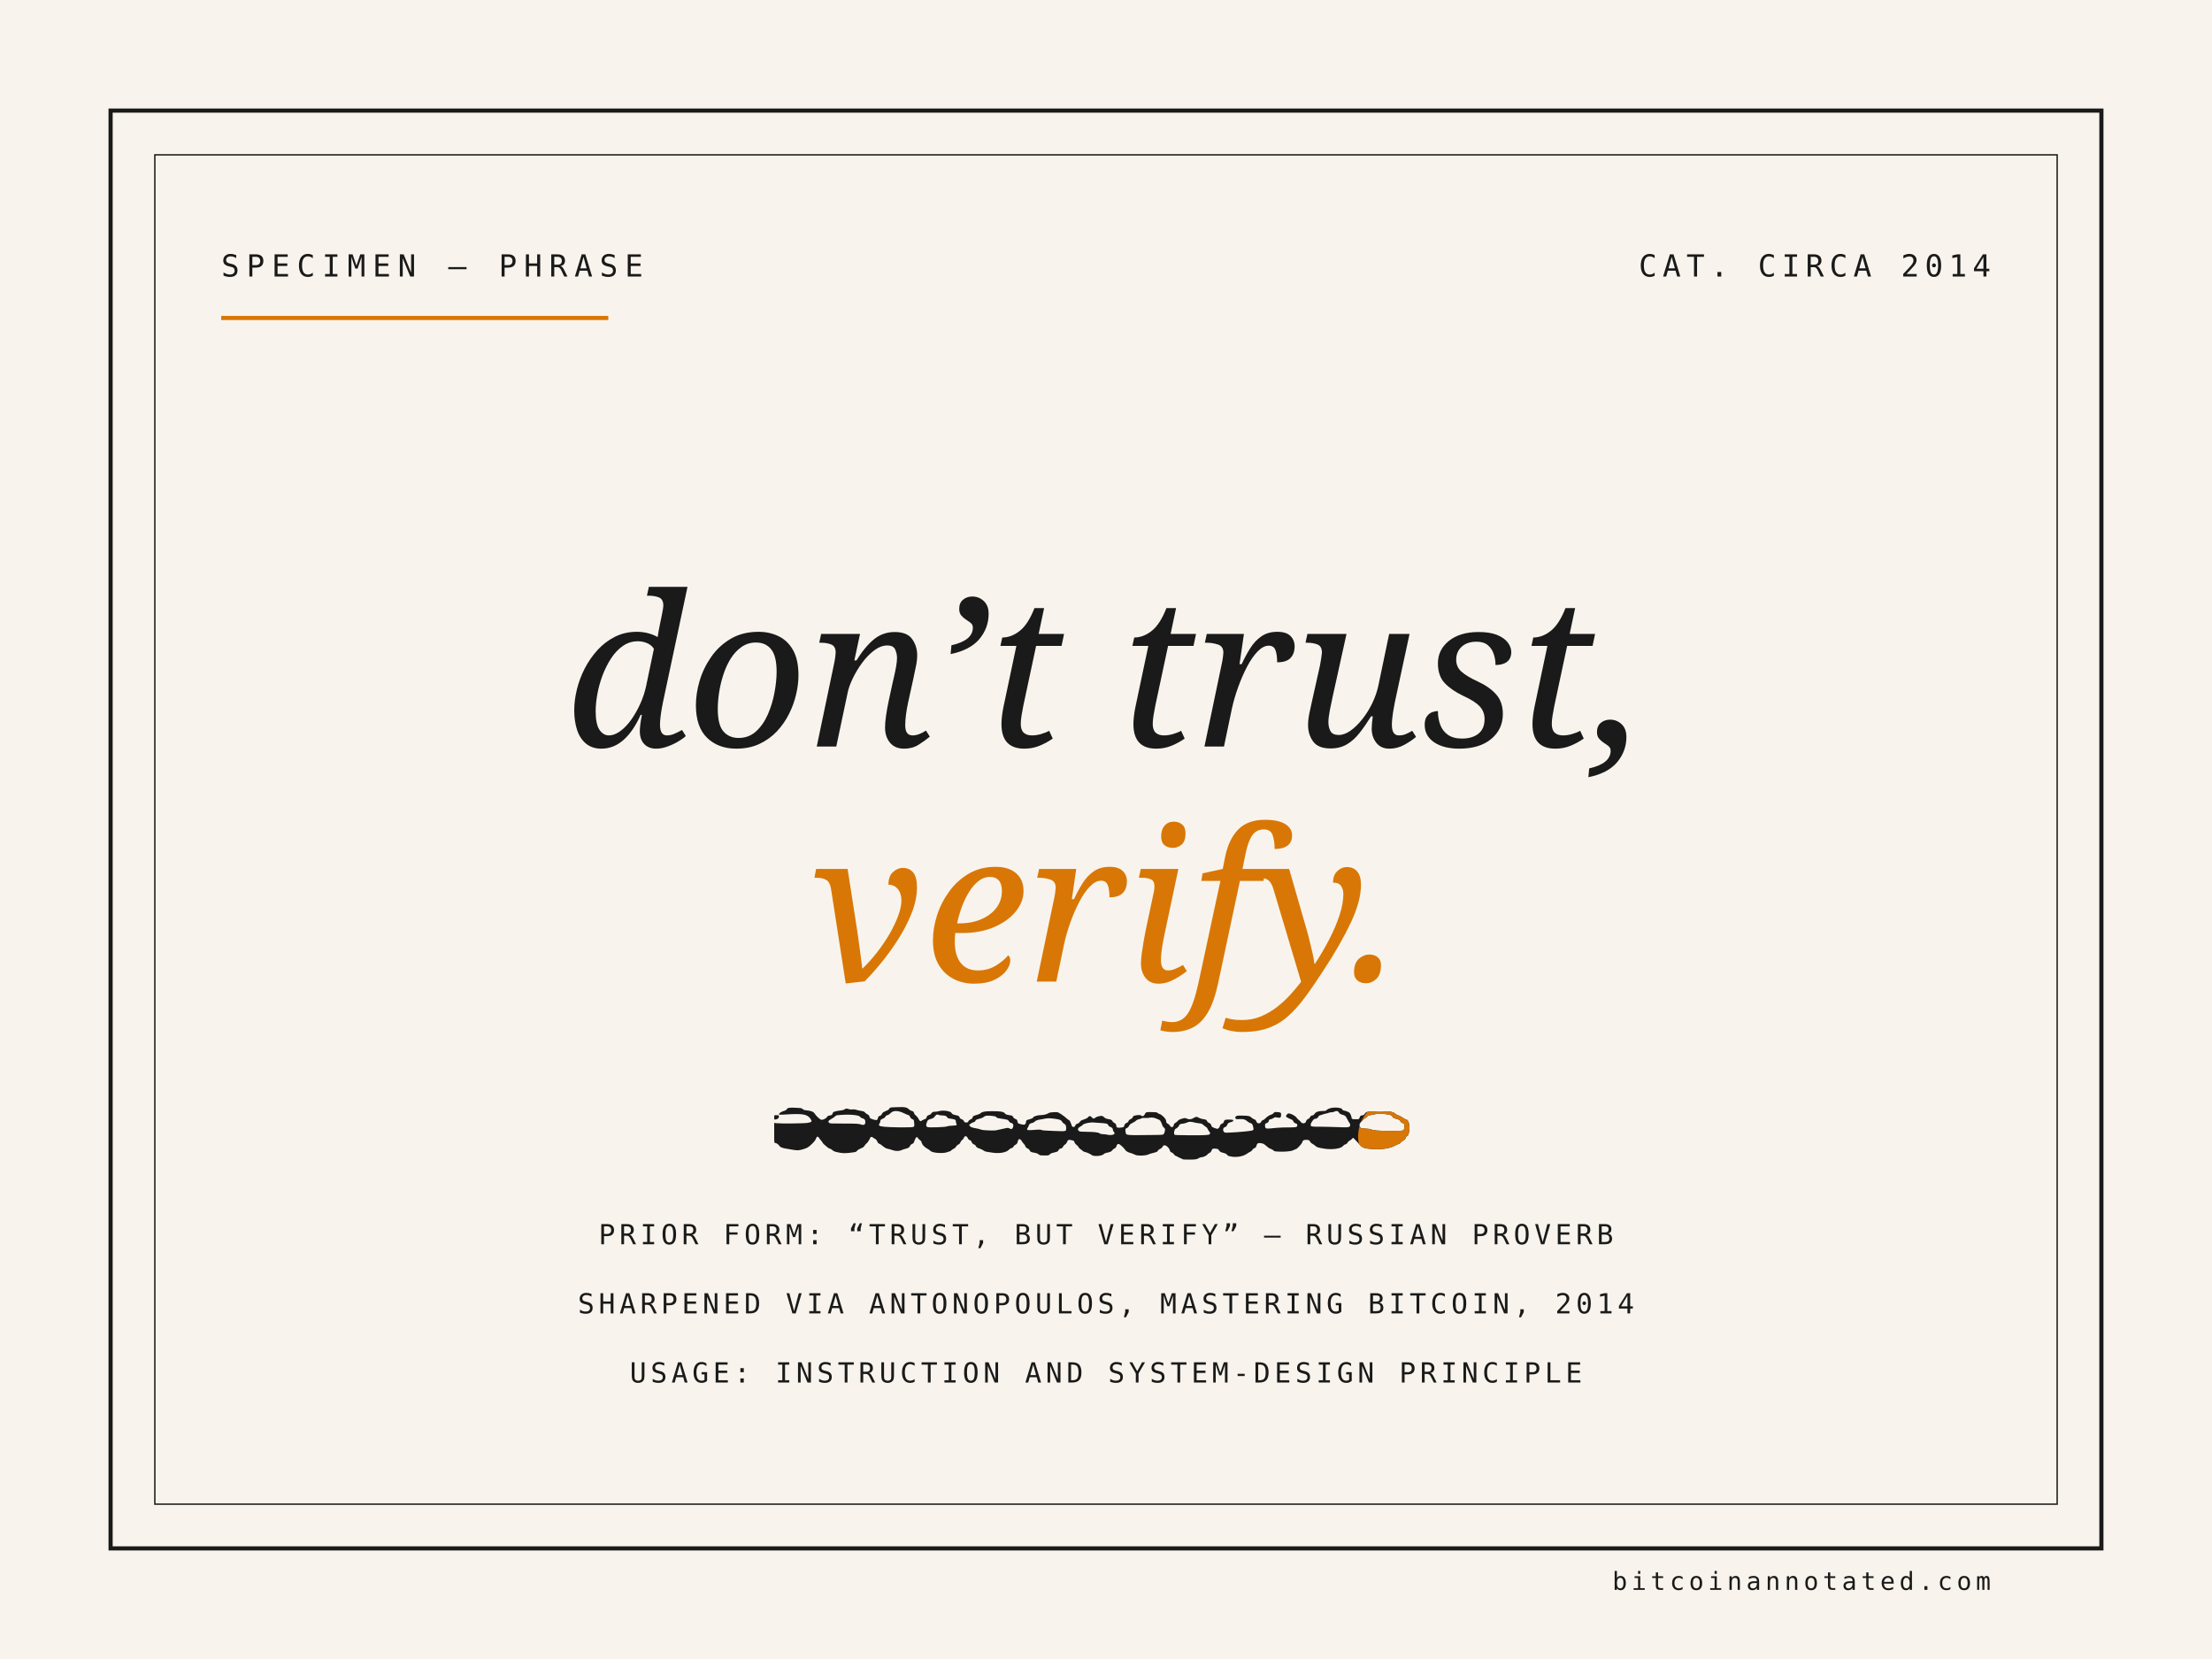
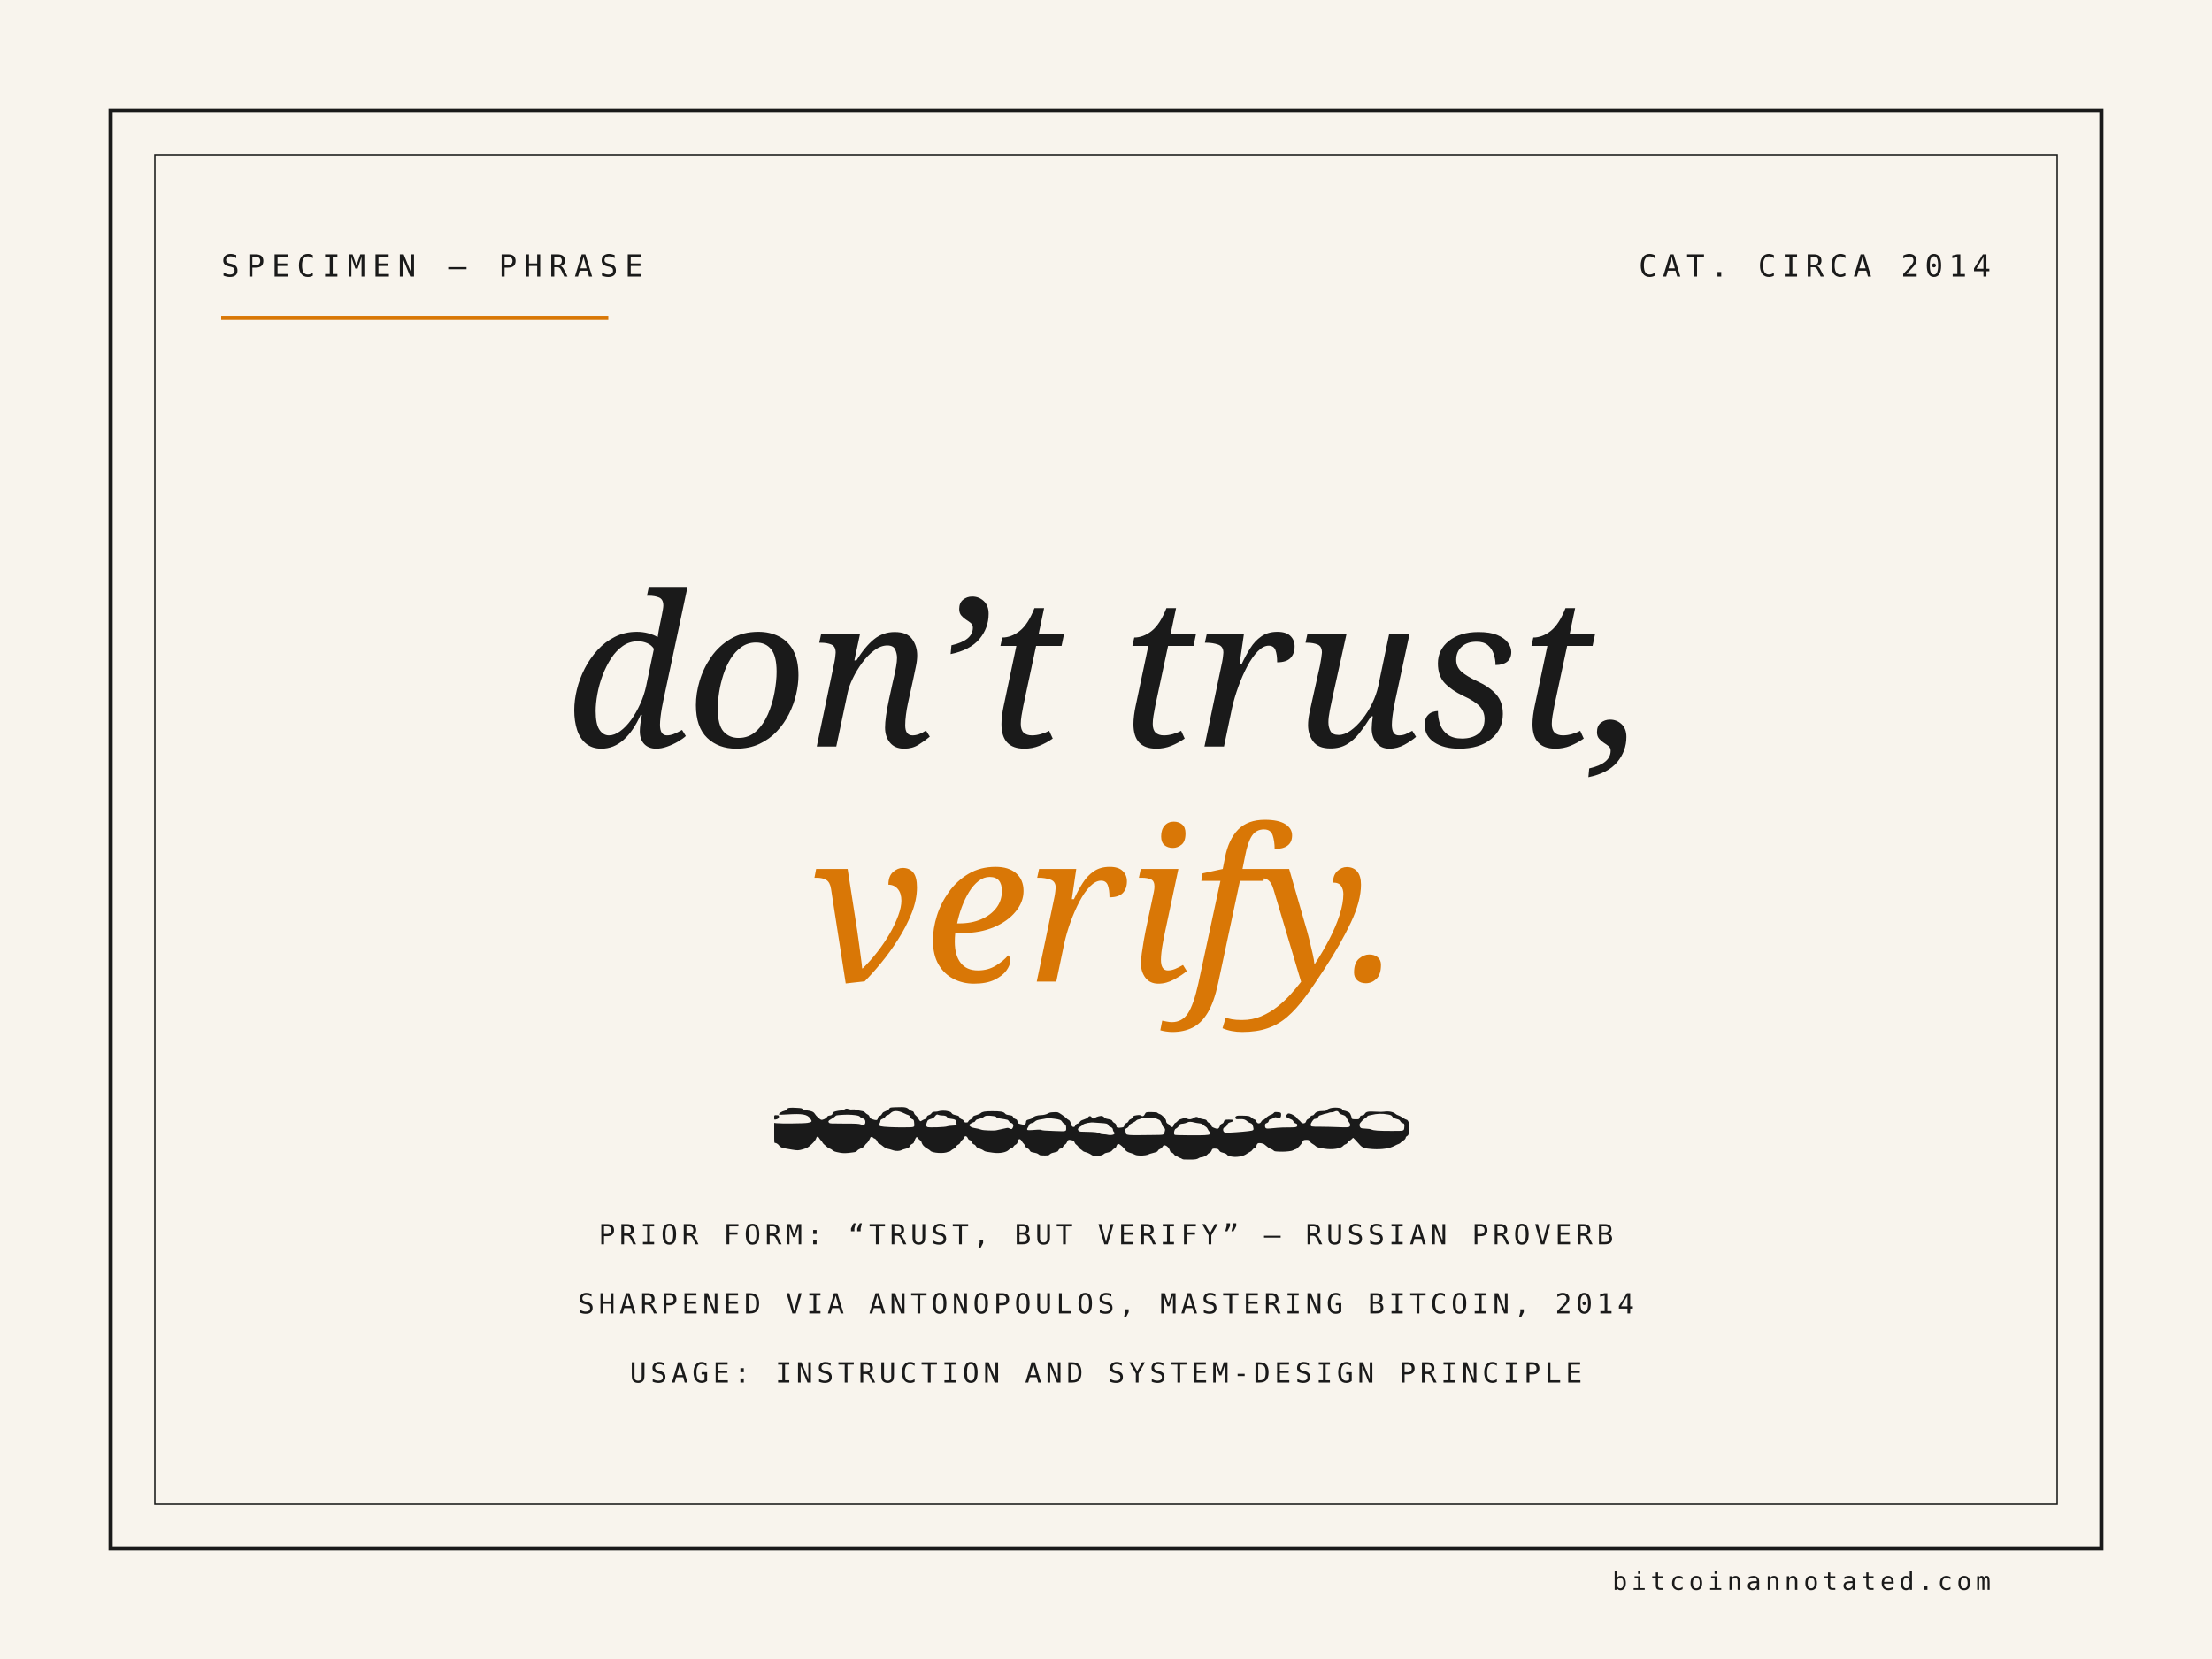
<svg xmlns="http://www.w3.org/2000/svg" viewBox="0 0 800 600" width="800" height="600">
-   <defs>
-     <clipPath id="bachain1" clipPathUnits="userSpaceOnUse">
-       <path transform="translate(0,276) scale(0.1,-0.1)" d="M3557 2151 c-179 -6 -179 -6 -203 -36 -13 -16 -24 -33 -24 -36 0 -4 -37 -22 -82 -40 -61 -25 -86 -41 -97 -62 -30 -54 -51 -75 -82 -82 -30 -7 -42 -24 -54 -78 -10 -48 -46 -53 -143 -21 -70 23 -83 31 -89 53 -11 49 -32 78 -65 91 -18 7 -49 30 -68 51 -33 36 -41 39 -135 55 -55 9 -116 23 -135 31 -25 10 -53 13 -100 8 -47 -4 -78 -1 -109 10 -60 21 -84 19 -126 -9 -26 -18 -55 -26 -113 -31 -95 -8 -198 -33 -214 -53 -7 -8 -17 -29 -23 -46 -10 -32 -27 -40 -98 -51 -30 -5 -43 -14 -58 -39 -25 -44 -125 -91 -170 -81 -38 9 -151 113 -185 171 -35 59 -100 88 -228 101 -86 9 -101 14 -127 39 -28 27 -35 28 -167 36 -207 13 -269 4 -294 -38 -12 -20 -31 -37 -47 -40 -112 -27 -207 -92 -177 -121 3 -4 104 0 224 7 456 29 595 4 682 -119 63 -89 53 -105 -80 -127 -104 -18 -785 -24 -907 -9 l-63 8 0 -292 c0 -291 0 -291 28 -291 35 0 101 -46 121 -84 18 -32 81 -62 160 -75 31 -6 124 -21 206 -36 166 -28 193 -27 325 11 122 36 158 58 257 154 80 76 113 124 136 193 12 32 54 21 76 -20 10 -21 33 -51 51 -68 17 -16 37 -44 45 -61 7 -17 27 -41 45 -55 17 -13 54 -45 81 -70 31 -30 62 -49 84 -53 19 -4 54 -24 79 -45 46 -40 74 -49 224 -77 100 -18 188 -16 371 10 89 12 96 15 125 49 21 24 57 46 110 69 69 29 82 39 111 83 17 28 43 56 56 63 23 13 91 116 103 159 12 38 63 38 95 -1 7 -9 19 -16 26 -16 25 0 74 -51 90 -95 14 -36 25 -47 58 -60 22 -9 62 -36 89 -60 51 -45 122 -85 152 -85 10 0 39 -7 65 -15 25 -8 73 -23 106 -34 73 -23 181 -19 235 10 19 10 53 23 75 28 121 30 147 44 167 89 16 34 29 47 63 62 33 14 46 26 51 47 4 15 20 56 36 90 33 74 55 81 88 29 11 -19 36 -44 55 -55 21 -12 37 -31 41 -48 20 -87 85 -157 195 -214 22 -11 52 -34 67 -50 59 -66 406 -86 511 -30 11 6 29 11 41 11 11 0 33 12 48 28 14 15 49 38 77 52 35 17 56 37 72 64 14 27 36 47 64 60 33 15 46 29 61 65 11 29 32 54 52 68 20 13 39 36 45 56 25 73 85 70 119 -6 15 -34 27 -45 53 -53 26 -7 39 -19 54 -51 26 -53 38 -65 78 -79 21 -7 38 -24 52 -49 16 -31 30 -42 70 -55 66 -22 134 -56 165 -81 15 -12 54 -24 95 -30 39 -6 108 -16 155 -23 196 -30 399 6 470 83 22 25 51 43 78 50 33 9 46 20 59 45 10 21 31 41 58 54 41 20 56 41 69 105 18 80 70 78 116 -5 14 -24 40 -58 57 -74 18 -16 38 -47 45 -69 11 -33 21 -44 60 -63 35 -16 53 -33 68 -62 21 -42 34 -48 154 -69 33 -6 69 -18 80 -26 12 -8 32 -23 45 -32 21 -15 46 -18 147 -18 123 0 123 0 156 32 19 18 49 35 68 39 19 3 53 12 75 19 22 8 52 16 68 20 19 4 32 17 45 42 14 31 25 40 65 51 41 12 51 19 68 56 13 26 34 49 57 61 26 14 41 32 52 61 29 78 49 85 154 61 50 -12 55 -17 77 -75 7 -20 28 -44 50 -58 21 -13 48 -42 59 -65 12 -22 35 -48 52 -57 17 -9 45 -31 63 -48 21 -21 47 -34 74 -39 50 -8 154 -55 194 -87 60 -48 289 -32 347 23 16 16 42 31 57 34 140 30 168 42 193 79 15 21 44 45 67 56 32 14 43 26 53 57 32 97 69 97 171 0 42 -39 82 -85 90 -102 15 -32 97 -78 159 -89 19 -4 63 -21 97 -37 53 -27 75 -32 165 -36 101 -6 235 13 263 37 5 5 57 21 115 35 126 33 136 37 155 74 9 18 28 34 48 40 35 12 76 50 96 88 35 68 169 -16 200 -125 10 -37 18 -46 57 -62 29 -13 52 -32 65 -55 13 -21 32 -38 48 -41 14 -4 47 -19 72 -35 25 -16 52 -29 60 -29 8 0 30 -10 49 -23 33 -21 46 -22 205 -22 188 0 233 7 285 42 19 12 45 23 58 23 63 0 162 42 193 81 17 21 37 39 44 39 24 0 73 50 80 81 11 48 42 62 121 52 65 -8 68 -9 99 -53 29 -42 37 -46 114 -67 68 -17 89 -28 116 -57 18 -20 37 -36 41 -36 5 0 41 -7 79 -16 142 -30 344 2 441 71 35 25 83 54 107 64 29 13 51 31 65 55 14 23 36 43 59 53 43 17 49 24 63 74 19 68 49 84 131 72 56 -9 79 -18 108 -42 104 -89 136 -112 174 -122 23 -6 58 -26 78 -43 35 -33 36 -33 170 -39 119 -6 242 1 349 20 19 3 55 16 80 29 25 13 51 24 59 24 30 0 171 152 185 200 16 56 40 70 122 70 67 0 84 -9 111 -59 12 -23 37 -44 71 -62 28 -14 64 -40 80 -57 34 -36 86 -52 268 -80 224 -35 473 2 535 79 16 20 41 40 55 43 40 10 71 34 84 65 7 18 27 35 52 47 22 10 52 33 68 52 15 19 32 33 38 31 9 -4 105 -107 187 -200 81 -93 145 -114 390 -129 255 -15 491 20 625 95 45 24 99 49 121 55 25 7 48 23 65 45 15 20 45 44 68 54 40 17 76 65 76 100 0 7 16 21 35 32 38 23 38 23 60 127 34 164 -12 352 -86 352 -10 0 -55 25 -101 56 -45 31 -104 62 -131 69 -28 7 -62 25 -80 43 -58 56 -199 83 -327 63 -45 -8 -121 -8 -248 -1 -222 13 -278 2 -318 -61 -17 -28 -31 -38 -61 -43 -66 -12 -71 -16 -88 -66 -17 -50 -17 -50 -114 -50 -104 0 -121 7 -121 48 0 14 -12 51 -27 84 -25 56 -30 61 -91 89 -36 16 -78 29 -93 29 -28 0 -69 30 -69 50 0 18 -104 40 -195 40 -108 0 -204 -27 -250 -71 -29 -27 -36 -29 -119 -29 -120 0 -198 -27 -232 -81 -15 -24 -34 -41 -52 -45 -15 -3 -35 -8 -44 -10 -9 -3 -27 -24 -40 -47 -13 -23 -32 -43 -43 -45 -30 -6 -63 -41 -70 -73 -16 -70 -115 -79 -156 -14 -8 12 -34 38 -58 56 -25 19 -52 47 -61 63 -21 40 -143 112 -203 121 -44 7 -49 5 -77 -25 -49 -52 -41 -69 48 -112 42 -20 86 -40 97 -43 11 -3 29 -24 40 -47 17 -36 28 -46 65 -58 47 -16 57 -32 46 -75 -9 -37 -54 -44 -261 -43 -104 0 -246 -4 -315 -11 -69 -6 -168 -16 -220 -20 -114 -11 -140 4 -140 82 0 52 5 59 54 78 31 11 42 22 53 53 16 49 13 46 63 57 22 5 59 21 80 35 38 25 43 26 97 15 97 -18 117 -7 121 67 4 74 -7 83 -115 90 -73 5 -73 5 -105 -31 -19 -20 -47 -38 -67 -42 -45 -10 -127 -63 -173 -113 -20 -23 -50 -43 -67 -47 -23 -5 -37 -17 -51 -46 -33 -63 -111 -66 -138 -4 -24 55 -29 60 -68 73 -21 7 -55 28 -74 46 -52 50 -88 58 -260 61 -118 3 -161 0 -181 -11 -37 -19 -46 -50 -22 -76 17 -19 25 -20 114 -14 111 7 166 -10 229 -69 19 -18 53 -38 76 -44 54 -14 69 -33 89 -115 24 -96 16 -103 -141 -122 -193 -23 -521 -46 -662 -46 -37 0 -72 40 -72 82 0 46 18 70 61 84 27 9 39 22 58 63 25 53 33 59 117 82 52 14 72 35 54 56 -10 12 -37 15 -119 15 -120 0 -132 -5 -151 -64 -10 -31 -21 -42 -55 -57 -38 -17 -46 -26 -60 -70 -19 -55 -52 -85 -88 -76 -81 21 -147 51 -152 71 -18 63 -30 79 -72 97 -30 13 -48 29 -60 53 -19 42 -25 45 -127 62 -51 8 -91 21 -115 38 -47 33 -88 33 -137 0 -70 -48 -138 -57 -207 -28 -59 25 -59 25 -145 -1 -75 -21 -93 -31 -127 -69 -22 -24 -50 -46 -62 -50 -26 -8 -48 -40 -57 -84 -13 -58 -80 -53 -112 9 -8 17 -30 37 -50 45 -35 15 -54 45 -54 86 0 57 -123 184 -195 202 -16 4 -40 17 -53 29 -22 20 -36 22 -167 25 -166 4 -176 1 -207 -66 -24 -49 -63 -67 -93 -42 -28 24 -74 28 -148 16 -89 -16 -93 -18 -111 -61 -10 -24 -27 -39 -60 -53 -34 -15 -49 -29 -60 -56 -11 -27 -26 -41 -59 -55 -42 -18 -54 -34 -72 -98 -7 -24 -25 -30 -122 -39 -74 -7 -103 9 -103 58 0 34 -23 66 -60 83 -24 11 -43 28 -51 47 -15 37 -37 48 -128 64 -62 11 -80 19 -110 48 -20 19 -48 38 -63 41 -44 11 -171 -22 -198 -50 -34 -37 -72 -33 -104 10 -36 47 -75 48 -110 3 -19 -25 -45 -39 -118 -64 -83 -28 -96 -36 -121 -72 -21 -31 -37 -43 -63 -48 -34 -6 -74 -44 -74 -71 0 -7 -11 -18 -25 -25 -29 -13 -75 11 -75 39 0 9 -9 35 -19 57 -11 23 -25 53 -30 69 -6 15 -23 32 -38 37 -16 6 -48 31 -73 56 -25 25 -90 75 -145 110 -100 65 -100 65 -215 59 -102 -5 -121 -9 -166 -35 -55 -31 -137 -50 -218 -50 -94 -1 -216 -41 -216 -71 0 -13 -81 -47 -142 -60 -53 -12 -68 -29 -68 -78 0 -34 -30 -71 -58 -71 -34 0 -153 29 -167 40 -8 7 -17 28 -21 49 -10 53 -17 63 -65 80 -32 12 -48 26 -63 56 -21 40 -21 40 -115 55 -87 14 -95 18 -125 51 -43 50 -128 64 -376 63 -206 0 -283 -14 -329 -58 -17 -16 -60 -35 -116 -51 -103 -30 -111 -35 -120 -77 -6 -23 -17 -34 -50 -49 -44 -19 -61 -35 -80 -73 -8 -17 -20 -21 -55 -21 -41 0 -46 3 -67 40 -16 30 -33 44 -65 55 -33 12 -47 24 -60 52 -20 42 -28 48 -77 59 -118 26 -134 33 -154 66 -11 20 -30 35 -46 39 -14 3 -46 12 -70 20 -59 19 -207 18 -261 -1 -23 -8 -59 -15 -79 -15 -80 0 -112 -11 -134 -47 -16 -25 -36 -40 -71 -51 -50 -17 -57 -24 -73 -77 -7 -24 -17 -33 -55 -45 -26 -8 -60 -25 -77 -37 -47 -35 -58 -29 -110 67 -17 31 -46 65 -68 80 -24 17 -41 38 -48 60 -15 51 -22 58 -68 71 -23 6 -55 23 -72 38 -79 73 -118 81 -378 72z m213 -173 c58 -28 119 -54 135 -57 24 -5 35 -17 53 -55 18 -38 32 -51 62 -63 46 -19 48 -22 56 -121 9 -122 24 -115 -272 -118 -300 -4 -629 11 -701 32 -60 17 -66 32 -33 86 11 18 20 45 20 59 0 37 19 56 75 76 28 11 54 28 60 40 20 38 37 53 79 64 27 7 55 26 81 54 78 84 215 85 385 3z m12640 52 c10 -5 26 -24 37 -42 16 -28 32 -37 96 -57 88 -28 91 -30 142 -131 21 -41 48 -88 61 -103 29 -34 32 -87 7 -109 -30 -26 -82 -29 -339 -18 -137 6 -365 11 -507 12 -285 0 -287 1 -287 62 0 45 83 166 114 166 46 0 87 24 106 59 15 30 27 40 54 45 19 4 54 15 78 25 24 10 65 22 93 26 27 4 63 14 80 23 16 8 50 15 75 14 27 -1 61 6 85 17 45 22 78 25 105 11z m1455 -91 c102 -19 103 -20 147 -82 12 -17 40 -30 103 -47 75 -20 90 -28 105 -54 27 -45 47 -63 81 -70 43 -8 53 -39 43 -127 -12 -103 7 -98 -384 -98 -362 0 -501 10 -573 40 -35 15 -80 22 -170 26 -103 5 -125 9 -144 26 -26 23 -37 65 -29 105 9 38 123 158 169 177 21 9 43 27 49 41 6 14 23 27 37 30 14 3 46 10 71 16 185 44 325 49 495 17z m-15516 -19 c102 -14 136 -26 155 -55 10 -16 33 -29 60 -36 64 -16 91 -49 90 -109 -1 -77 -39 -101 -119 -75 -78 26 -134 29 -521 29 -374 1 -393 2 -413 20 -42 38 -26 66 69 118 47 26 95 60 107 75 22 27 28 28 155 38 152 12 306 10 417 -5z m2441 5 c23 -8 68 -15 99 -15 83 0 128 -16 146 -50 16 -32 19 -33 140 -50 93 -14 115 -29 115 -79 0 -20 7 -49 15 -65 22 -42 13 -46 -121 -53 -73 -3 -130 -11 -148 -20 -49 -25 -547 -42 -580 -19 -38 24 -41 55 -13 132 27 75 28 76 162 118 28 9 49 26 70 56 17 24 39 47 50 51 11 4 21 8 21 8 1 1 21 -6 44 -14z m1602 -34 c44 -5 62 -13 77 -32 16 -21 33 -27 113 -38 88 -12 171 -27 211 -38 10 -2 29 -22 42 -43 18 -29 33 -41 59 -46 65 -12 87 -74 51 -143 -22 -43 -37 -47 -91 -20 -43 20 -51 21 -103 10 -190 -39 -241 -50 -281 -61 -60 -17 -390 -5 -439 16 -39 16 -132 38 -206 49 -81 11 -145 51 -145 89 0 20 113 86 147 86 6 0 20 15 31 34 16 27 31 37 64 45 102 25 149 43 178 68 52 43 107 48 292 24z m4763 -85 c28 -13 57 -26 66 -29 18 -6 62 -93 79 -155 6 -23 23 -48 45 -65 40 -32 43 -52 20 -132 -24 -82 -16 -80 -289 -83 -133 -1 -349 -4 -481 -5 -236 -3 -321 5 -348 32 -13 13 -28 120 -21 143 3 9 15 20 27 24 32 9 68 44 84 82 7 18 26 38 41 44 15 7 46 25 69 40 23 15 46 28 50 28 5 0 22 13 37 29 18 19 43 32 70 37 22 3 59 15 80 26 33 17 52 19 110 15 43 -4 95 -1 131 7 70 15 146 2 230 -38z m-3000 9 c153 -19 199 -36 227 -88 14 -24 38 -48 61 -60 46 -23 57 -49 57 -126 0 -100 15 -96 -359 -82 -247 9 -328 15 -357 27 -29 12 -57 14 -123 10 -268 -20 -289 -19 -296 4 -5 15 1 33 19 59 14 20 26 44 26 53 0 29 40 67 78 74 46 8 68 19 108 54 33 28 76 42 194 60 41 6 91 15 110 20 53 12 133 11 255 -5z m4080 -110 c28 -8 87 -18 133 -23 75 -9 86 -13 125 -48 24 -22 58 -47 76 -56 21 -12 39 -34 53 -65 11 -27 32 -58 44 -70 26 -24 32 -64 12 -81 -31 -25 -173 -32 -585 -29 -328 3 -425 6 -437 16 -33 28 -6 163 35 176 32 10 79 55 99 96 21 40 21 40 133 54 26 4 71 17 100 31 57 27 110 26 212 -1z m-2740 -14 c185 -11 209 -17 232 -66 12 -25 26 -38 51 -45 45 -12 82 -47 82 -77 0 -26 15 -60 37 -81 24 -24 15 -52 -22 -68 -39 -16 -128 -19 -171 -5 -16 6 -68 12 -115 14 -68 4 -93 10 -115 26 -41 30 -147 42 -374 45 -169 2 -199 4 -223 20 -58 39 -40 93 47 138 21 11 50 33 63 48 32 39 234 78 323 64 14 -3 97 -9 185 -13z" />
-       <path transform="translate(0,276) scale(0.1,-0.1)" d="M0 1854 c0 -67 0 -67 40 -61 64 8 102 42 98 86 -3 36 -3 36 -70 39 -68 3 -68 3 -68 -64z" />
-     </clipPath>
-   </defs>
  <rect width="800" height="600" fill="#f8f4ed" />
  <rect x="40" y="40" width="720" height="520" fill="none" stroke="#1a1a1a" stroke-width="1.5" />
  <rect x="56" y="56" width="688" height="488" fill="none" stroke="#1a1a1a" stroke-width="0.5" />
  <text x="80" y="100" font-family="JetBrains Mono, monospace" font-size="11" fill="#1a1a1a" letter-spacing="2.5">SPECIMEN — PHRASE</text>
  <line x1="80" y1="115" x2="220" y2="115" stroke="#d97706" stroke-width="1.5" />
  <text x="720" y="100" font-family="JetBrains Mono, monospace" font-size="11" fill="#1a1a1a" letter-spacing="2" text-anchor="end">CAT. CIRCA 2014</text>
  <text x="400" y="270" font-family="EB Garamond, Garamond, serif" font-style="italic" font-size="76" fill="#1a1a1a" text-anchor="middle" font-weight="500">don’t trust,</text>
  <text x="400" y="355" font-family="EB Garamond, Garamond, serif" font-style="italic" font-size="76" fill="#d97706" text-anchor="middle" font-weight="500">verify.</text>
  <g transform="translate(280.00,392.86) scale(0.124224)">
    <g transform="translate(0,276) scale(0.1,-0.1)" fill="#1a1a1a" stroke="none">
      <path d="M3557 2151 c-179 -6 -179 -6 -203 -36 -13 -16 -24 -33 -24 -36 0 -4 -37 -22 -82 -40 -61 -25 -86 -41 -97 -62 -30 -54 -51 -75 -82 -82 -30 -7 -42 -24 -54 -78 -10 -48 -46 -53 -143 -21 -70 23 -83 31 -89 53 -11 49 -32 78 -65 91 -18 7 -49 30 -68 51 -33 36 -41 39 -135 55 -55 9 -116 23 -135 31 -25 10 -53 13 -100 8 -47 -4 -78 -1 -109 10 -60 21 -84 19 -126 -9 -26 -18 -55 -26 -113 -31 -95 -8 -198 -33 -214 -53 -7 -8 -17 -29 -23 -46 -10 -32 -27 -40 -98 -51 -30 -5 -43 -14 -58 -39 -25 -44 -125 -91 -170 -81 -38 9 -151 113 -185 171 -35 59 -100 88 -228 101 -86 9 -101 14 -127 39 -28 27 -35 28 -167 36 -207 13 -269 4 -294 -38 -12 -20 -31 -37 -47 -40 -112 -27 -207 -92 -177 -121 3 -4 104 0 224 7 456 29 595 4 682 -119 63 -89 53 -105 -80 -127 -104 -18 -785 -24 -907 -9 l-63 8 0 -292 c0 -291 0 -291 28 -291 35 0 101 -46 121 -84 18 -32 81 -62 160 -75 31 -6 124 -21 206 -36 166 -28 193 -27 325 11 122 36 158 58 257 154 80 76 113 124 136 193 12 32 54 21 76 -20 10 -21 33 -51 51 -68 17 -16 37 -44 45 -61 7 -17 27 -41 45 -55 17 -13 54 -45 81 -70 31 -30 62 -49 84 -53 19 -4 54 -24 79 -45 46 -40 74 -49 224 -77 100 -18 188 -16 371 10 89 12 96 15 125 49 21 24 57 46 110 69 69 29 82 39 111 83 17 28 43 56 56 63 23 13 91 116 103 159 12 38 63 38 95 -1 7 -9 19 -16 26 -16 25 0 74 -51 90 -95 14 -36 25 -47 58 -60 22 -9 62 -36 89 -60 51 -45 122 -85 152 -85 10 0 39 -7 65 -15 25 -8 73 -23 106 -34 73 -23 181 -19 235 10 19 10 53 23 75 28 121 30 147 44 167 89 16 34 29 47 63 62 33 14 46 26 51 47 4 15 20 56 36 90 33 74 55 81 88 29 11 -19 36 -44 55 -55 21 -12 37 -31 41 -48 20 -87 85 -157 195 -214 22 -11 52 -34 67 -50 59 -66 406 -86 511 -30 11 6 29 11 41 11 11 0 33 12 48 28 14 15 49 38 77 52 35 17 56 37 72 64 14 27 36 47 64 60 33 15 46 29 61 65 11 29 32 54 52 68 20 13 39 36 45 56 25 73 85 70 119 -6 15 -34 27 -45 53 -53 26 -7 39 -19 54 -51 26 -53 38 -65 78 -79 21 -7 38 -24 52 -49 16 -31 30 -42 70 -55 66 -22 134 -56 165 -81 15 -12 54 -24 95 -30 39 -6 108 -16 155 -23 196 -30 399 6 470 83 22 25 51 43 78 50 33 9 46 20 59 45 10 21 31 41 58 54 41 20 56 41 69 105 18 80 70 78 116 -5 14 -24 40 -58 57 -74 18 -16 38 -47 45 -69 11 -33 21 -44 60 -63 35 -16 53 -33 68 -62 21 -42 34 -48 154 -69 33 -6 69 -18 80 -26 12 -8 32 -23 45 -32 21 -15 46 -18 147 -18 123 0 123 0 156 32 19 18 49 35 68 39 19 3 53 12 75 19 22 8 52 16 68 20 19 4 32 17 45 42 14 31 25 40 65 51 41 12 51 19 68 56 13 26 34 49 57 61 26 14 41 32 52 61 29 78 49 85 154 61 50 -12 55 -17 77 -75 7 -20 28 -44 50 -58 21 -13 48 -42 59 -65 12 -22 35 -48 52 -57 17 -9 45 -31 63 -48 21 -21 47 -34 74 -39 50 -8 154 -55 194 -87 60 -48 289 -32 347 23 16 16 42 31 57 34 140 30 168 42 193 79 15 21 44 45 67 56 32 14 43 26 53 57 32 97 69 97 171 0 42 -39 82 -85 90 -102 15 -32 97 -78 159 -89 19 -4 63 -21 97 -37 53 -27 75 -32 165 -36 101 -6 235 13 263 37 5 5 57 21 115 35 126 33 136 37 155 74 9 18 28 34 48 40 35 12 76 50 96 88 35 68 169 -16 200 -125 10 -37 18 -46 57 -62 29 -13 52 -32 65 -55 13 -21 32 -38 48 -41 14 -4 47 -19 72 -35 25 -16 52 -29 60 -29 8 0 30 -10 49 -23 33 -21 46 -22 205 -22 188 0 233 7 285 42 19 12 45 23 58 23 63 0 162 42 193 81 17 21 37 39 44 39 24 0 73 50 80 81 11 48 42 62 121 52 65 -8 68 -9 99 -53 29 -42 37 -46 114 -67 68 -17 89 -28 116 -57 18 -20 37 -36 41 -36 5 0 41 -7 79 -16 142 -30 344 2 441 71 35 25 83 54 107 64 29 13 51 31 65 55 14 23 36 43 59 53 43 17 49 24 63 74 19 68 49 84 131 72 56 -9 79 -18 108 -42 104 -89 136 -112 174 -122 23 -6 58 -26 78 -43 35 -33 36 -33 170 -39 119 -6 242 1 349 20 19 3 55 16 80 29 25 13 51 24 59 24 30 0 171 152 185 200 16 56 40 70 122 70 67 0 84 -9 111 -59 12 -23 37 -44 71 -62 28 -14 64 -40 80 -57 34 -36 86 -52 268 -80 224 -35 473 2 535 79 16 20 41 40 55 43 40 10 71 34 84 65 7 18 27 35 52 47 22 10 52 33 68 52 15 19 32 33 38 31 9 -4 105 -107 187 -200 81 -93 145 -114 390 -129 255 -15 491 20 625 95 45 24 99 49 121 55 25 7 48 23 65 45 15 20 45 44 68 54 40 17 76 65 76 100 0 7 16 21 35 32 38 23 38 23 60 127 34 164 -12 352 -86 352 -10 0 -55 25 -101 56 -45 31 -104 62 -131 69 -28 7 -62 25 -80 43 -58 56 -199 83 -327 63 -45 -8 -121 -8 -248 -1 -222 13 -278 2 -318 -61 -17 -28 -31 -38 -61 -43 -66 -12 -71 -16 -88 -66 -17 -50 -17 -50 -114 -50 -104 0 -121 7 -121 48 0 14 -12 51 -27 84 -25 56 -30 61 -91 89 -36 16 -78 29 -93 29 -28 0 -69 30 -69 50 0 18 -104 40 -195 40 -108 0 -204 -27 -250 -71 -29 -27 -36 -29 -119 -29 -120 0 -198 -27 -232 -81 -15 -24 -34 -41 -52 -45 -15 -3 -35 -8 -44 -10 -9 -3 -27 -24 -40 -47 -13 -23 -32 -43 -43 -45 -30 -6 -63 -41 -70 -73 -16 -70 -115 -79 -156 -14 -8 12 -34 38 -58 56 -25 19 -52 47 -61 63 -21 40 -143 112 -203 121 -44 7 -49 5 -77 -25 -49 -52 -41 -69 48 -112 42 -20 86 -40 97 -43 11 -3 29 -24 40 -47 17 -36 28 -46 65 -58 47 -16 57 -32 46 -75 -9 -37 -54 -44 -261 -43 -104 0 -246 -4 -315 -11 -69 -6 -168 -16 -220 -20 -114 -11 -140 4 -140 82 0 52 5 59 54 78 31 11 42 22 53 53 16 49 13 46 63 57 22 5 59 21 80 35 38 25 43 26 97 15 97 -18 117 -7 121 67 4 74 -7 83 -115 90 -73 5 -73 5 -105 -31 -19 -20 -47 -38 -67 -42 -45 -10 -127 -63 -173 -113 -20 -23 -50 -43 -67 -47 -23 -5 -37 -17 -51 -46 -33 -63 -111 -66 -138 -4 -24 55 -29 60 -68 73 -21 7 -55 28 -74 46 -52 50 -88 58 -260 61 -118 3 -161 0 -181 -11 -37 -19 -46 -50 -22 -76 17 -19 25 -20 114 -14 111 7 166 -10 229 -69 19 -18 53 -38 76 -44 54 -14 69 -33 89 -115 24 -96 16 -103 -141 -122 -193 -23 -521 -46 -662 -46 -37 0 -72 40 -72 82 0 46 18 70 61 84 27 9 39 22 58 63 25 53 33 59 117 82 52 14 72 35 54 56 -10 12 -37 15 -119 15 -120 0 -132 -5 -151 -64 -10 -31 -21 -42 -55 -57 -38 -17 -46 -26 -60 -70 -19 -55 -52 -85 -88 -76 -81 21 -147 51 -152 71 -18 63 -30 79 -72 97 -30 13 -48 29 -60 53 -19 42 -25 45 -127 62 -51 8 -91 21 -115 38 -47 33 -88 33 -137 0 -70 -48 -138 -57 -207 -28 -59 25 -59 25 -145 -1 -75 -21 -93 -31 -127 -69 -22 -24 -50 -46 -62 -50 -26 -8 -48 -40 -57 -84 -13 -58 -80 -53 -112 9 -8 17 -30 37 -50 45 -35 15 -54 45 -54 86 0 57 -123 184 -195 202 -16 4 -40 17 -53 29 -22 20 -36 22 -167 25 -166 4 -176 1 -207 -66 -24 -49 -63 -67 -93 -42 -28 24 -74 28 -148 16 -89 -16 -93 -18 -111 -61 -10 -24 -27 -39 -60 -53 -34 -15 -49 -29 -60 -56 -11 -27 -26 -41 -59 -55 -42 -18 -54 -34 -72 -98 -7 -24 -25 -30 -122 -39 -74 -7 -103 9 -103 58 0 34 -23 66 -60 83 -24 11 -43 28 -51 47 -15 37 -37 48 -128 64 -62 11 -80 19 -110 48 -20 19 -48 38 -63 41 -44 11 -171 -22 -198 -50 -34 -37 -72 -33 -104 10 -36 47 -75 48 -110 3 -19 -25 -45 -39 -118 -64 -83 -28 -96 -36 -121 -72 -21 -31 -37 -43 -63 -48 -34 -6 -74 -44 -74 -71 0 -7 -11 -18 -25 -25 -29 -13 -75 11 -75 39 0 9 -9 35 -19 57 -11 23 -25 53 -30 69 -6 15 -23 32 -38 37 -16 6 -48 31 -73 56 -25 25 -90 75 -145 110 -100 65 -100 65 -215 59 -102 -5 -121 -9 -166 -35 -55 -31 -137 -50 -218 -50 -94 -1 -216 -41 -216 -71 0 -13 -81 -47 -142 -60 -53 -12 -68 -29 -68 -78 0 -34 -30 -71 -58 -71 -34 0 -153 29 -167 40 -8 7 -17 28 -21 49 -10 53 -17 63 -65 80 -32 12 -48 26 -63 56 -21 40 -21 40 -115 55 -87 14 -95 18 -125 51 -43 50 -128 64 -376 63 -206 0 -283 -14 -329 -58 -17 -16 -60 -35 -116 -51 -103 -30 -111 -35 -120 -77 -6 -23 -17 -34 -50 -49 -44 -19 -61 -35 -80 -73 -8 -17 -20 -21 -55 -21 -41 0 -46 3 -67 40 -16 30 -33 44 -65 55 -33 12 -47 24 -60 52 -20 42 -28 48 -77 59 -118 26 -134 33 -154 66 -11 20 -30 35 -46 39 -14 3 -46 12 -70 20 -59 19 -207 18 -261 -1 -23 -8 -59 -15 -79 -15 -80 0 -112 -11 -134 -47 -16 -25 -36 -40 -71 -51 -50 -17 -57 -24 -73 -77 -7 -24 -17 -33 -55 -45 -26 -8 -60 -25 -77 -37 -47 -35 -58 -29 -110 67 -17 31 -46 65 -68 80 -24 17 -41 38 -48 60 -15 51 -22 58 -68 71 -23 6 -55 23 -72 38 -79 73 -118 81 -378 72z m213 -173 c58 -28 119 -54 135 -57 24 -5 35 -17 53 -55 18 -38 32 -51 62 -63 46 -19 48 -22 56 -121 9 -122 24 -115 -272 -118 -300 -4 -629 11 -701 32 -60 17 -66 32 -33 86 11 18 20 45 20 59 0 37 19 56 75 76 28 11 54 28 60 40 20 38 37 53 79 64 27 7 55 26 81 54 78 84 215 85 385 3z m12640 52 c10 -5 26 -24 37 -42 16 -28 32 -37 96 -57 88 -28 91 -30 142 -131 21 -41 48 -88 61 -103 29 -34 32 -87 7 -109 -30 -26 -82 -29 -339 -18 -137 6 -365 11 -507 12 -285 0 -287 1 -287 62 0 45 83 166 114 166 46 0 87 24 106 59 15 30 27 40 54 45 19 4 54 15 78 25 24 10 65 22 93 26 27 4 63 14 80 23 16 8 50 15 75 14 27 -1 61 6 85 17 45 22 78 25 105 11z m1455 -91 c102 -19 103 -20 147 -82 12 -17 40 -30 103 -47 75 -20 90 -28 105 -54 27 -45 47 -63 81 -70 43 -8 53 -39 43 -127 -12 -103 7 -98 -384 -98 -362 0 -501 10 -573 40 -35 15 -80 22 -170 26 -103 5 -125 9 -144 26 -26 23 -37 65 -29 105 9 38 123 158 169 177 21 9 43 27 49 41 6 14 23 27 37 30 14 3 46 10 71 16 185 44 325 49 495 17z m-15516 -19 c102 -14 136 -26 155 -55 10 -16 33 -29 60 -36 64 -16 91 -49 90 -109 -1 -77 -39 -101 -119 -75 -78 26 -134 29 -521 29 -374 1 -393 2 -413 20 -42 38 -26 66 69 118 47 26 95 60 107 75 22 27 28 28 155 38 152 12 306 10 417 -5z m2441 5 c23 -8 68 -15 99 -15 83 0 128 -16 146 -50 16 -32 19 -33 140 -50 93 -14 115 -29 115 -79 0 -20 7 -49 15 -65 22 -42 13 -46 -121 -53 -73 -3 -130 -11 -148 -20 -49 -25 -547 -42 -580 -19 -38 24 -41 55 -13 132 27 75 28 76 162 118 28 9 49 26 70 56 17 24 39 47 50 51 11 4 21 8 21 8 1 1 21 -6 44 -14z m1602 -34 c44 -5 62 -13 77 -32 16 -21 33 -27 113 -38 88 -12 171 -27 211 -38 10 -2 29 -22 42 -43 18 -29 33 -41 59 -46 65 -12 87 -74 51 -143 -22 -43 -37 -47 -91 -20 -43 20 -51 21 -103 10 -190 -39 -241 -50 -281 -61 -60 -17 -390 -5 -439 16 -39 16 -132 38 -206 49 -81 11 -145 51 -145 89 0 20 113 86 147 86 6 0 20 15 31 34 16 27 31 37 64 45 102 25 149 43 178 68 52 43 107 48 292 24z m4763 -85 c28 -13 57 -26 66 -29 18 -6 62 -93 79 -155 6 -23 23 -48 45 -65 40 -32 43 -52 20 -132 -24 -82 -16 -80 -289 -83 -133 -1 -349 -4 -481 -5 -236 -3 -321 5 -348 32 -13 13 -28 120 -21 143 3 9 15 20 27 24 32 9 68 44 84 82 7 18 26 38 41 44 15 7 46 25 69 40 23 15 46 28 50 28 5 0 22 13 37 29 18 19 43 32 70 37 22 3 59 15 80 26 33 17 52 19 110 15 43 -4 95 -1 131 7 70 15 146 2 230 -38z m-3000 9 c153 -19 199 -36 227 -88 14 -24 38 -48 61 -60 46 -23 57 -49 57 -126 0 -100 15 -96 -359 -82 -247 9 -328 15 -357 27 -29 12 -57 14 -123 10 -268 -20 -289 -19 -296 4 -5 15 1 33 19 59 14 20 26 44 26 53 0 29 40 67 78 74 46 8 68 19 108 54 33 28 76 42 194 60 41 6 91 15 110 20 53 12 133 11 255 -5z m4080 -110 c28 -8 87 -18 133 -23 75 -9 86 -13 125 -48 24 -22 58 -47 76 -56 21 -12 39 -34 53 -65 11 -27 32 -58 44 -70 26 -24 32 -64 12 -81 -31 -25 -173 -32 -585 -29 -328 3 -425 6 -437 16 -33 28 -6 163 35 176 32 10 79 55 99 96 21 40 21 40 133 54 26 4 71 17 100 31 57 27 110 26 212 -1z m-2740 -14 c185 -11 209 -17 232 -66 12 -25 26 -38 51 -45 45 -12 82 -47 82 -77 0 -26 15 -60 37 -81 24 -24 15 -52 -22 -68 -39 -16 -128 -19 -171 -5 -16 6 -68 12 -115 14 -68 4 -93 10 -115 26 -41 30 -147 42 -374 45 -169 2 -199 4 -223 20 -58 39 -40 93 47 138 21 11 50 33 63 48 32 39 234 78 323 64 14 -3 97 -9 185 -13z" />
      <path d="M0 1854 c0 -67 0 -67 40 -61 64 8 102 42 98 86 -3 36 -3 36 -70 39 -68 3 -68 3 -68 -64z" />
    </g>
-     <ellipse cx="1808" cy="146" rx="108" ry="108" fill="#d97706" clip-path="url(#bachain1)" />
  </g>
  <text x="400" y="450" font-family="JetBrains Mono, monospace" font-size="10" fill="#1a1a1a" letter-spacing="1.5" text-anchor="middle">PRIOR FORM: “TRUST, BUT VERIFY” — RUSSIAN PROVERB</text>
  <text x="400" y="475" font-family="JetBrains Mono, monospace" font-size="10" fill="#1a1a1a" letter-spacing="1.5" text-anchor="middle">SHARPENED VIA ANTONOPOULOS, MASTERING BITCOIN, 2014</text>
  <text x="400" y="500" font-family="JetBrains Mono, monospace" font-size="10" fill="#1a1a1a" letter-spacing="1.5" text-anchor="middle">USAGE: INSTRUCTION AND SYSTEM-DESIGN PRINCIPLE</text>
  <text x="720" y="575" font-family="JetBrains Mono, monospace" font-size="9" fill="#1a1a1a" letter-spacing="1.5" text-anchor="end">bitcoinannotated.com</text>
</svg>
